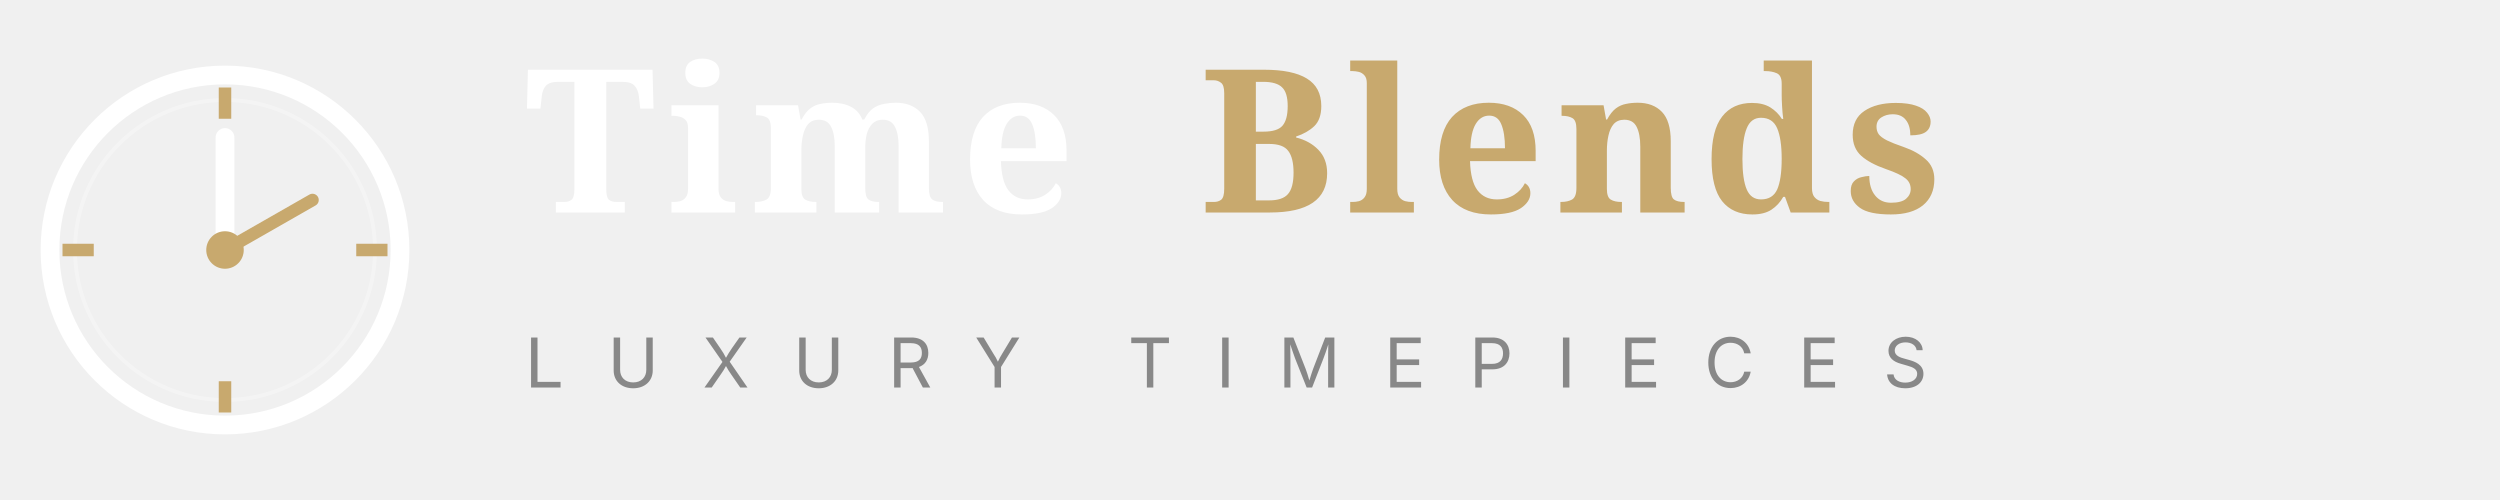
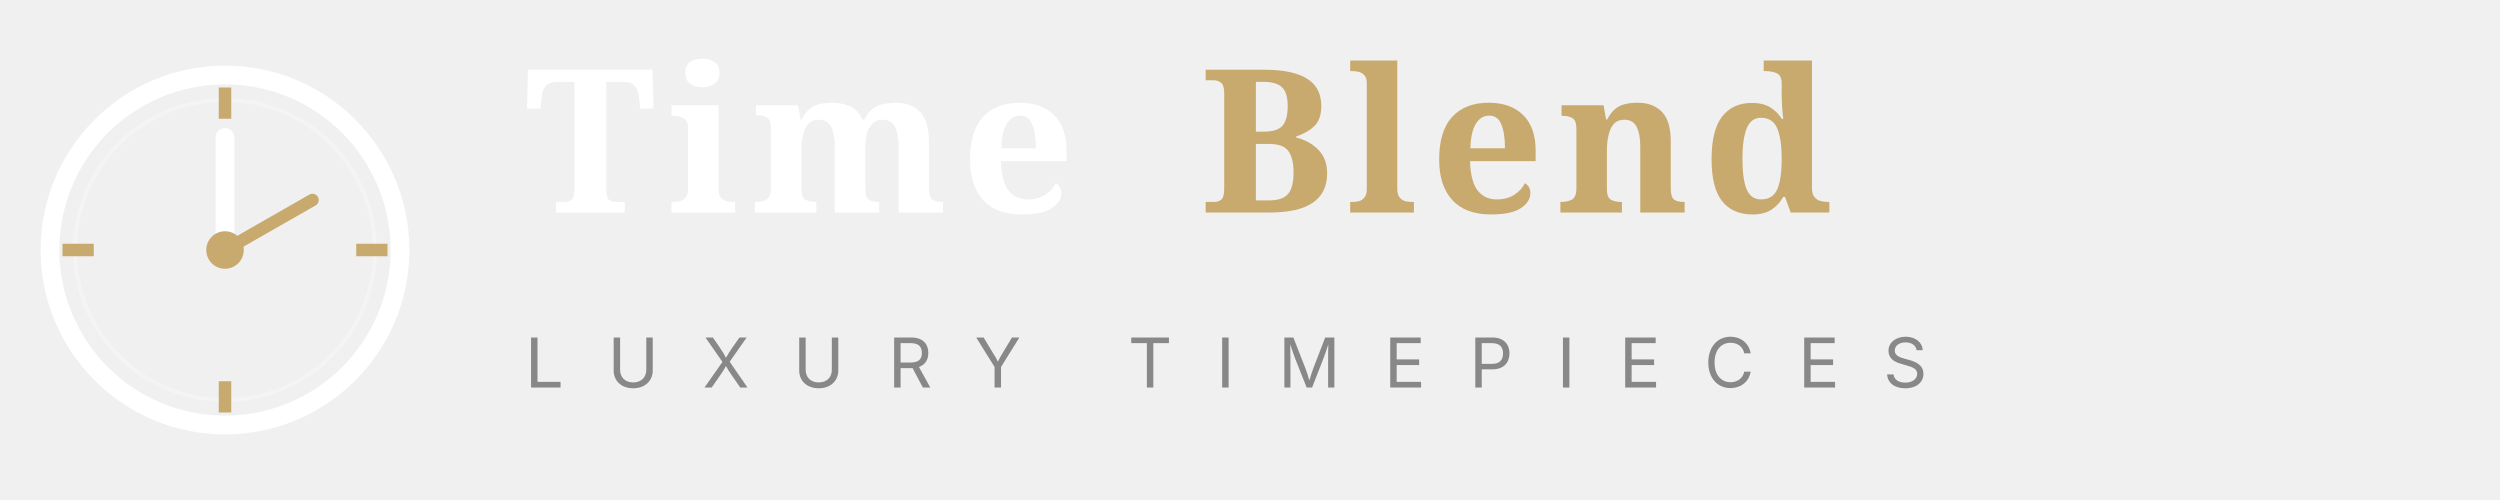
<svg xmlns="http://www.w3.org/2000/svg" viewBox="0 0 200 40" fill="none">
  <circle cx="18" cy="20" r="14" stroke="#ffffff" stroke-width="1.5" fill="none" />
  <circle cx="18" cy="20" r="12" stroke="#ffffff" stroke-width="0.3" fill="none" opacity="0.3" />
  <line x1="18" y1="7" x2="18" y2="9.5" stroke="#c8a96e" stroke-width="1" />
  <line x1="18" y1="30.5" x2="18" y2="33" stroke="#c8a96e" stroke-width="1" />
  <line x1="5" y1="20" x2="7.5" y2="20" stroke="#c8a96e" stroke-width="1" />
  <line x1="28.5" y1="20" x2="31" y2="20" stroke="#c8a96e" stroke-width="1" />
  <line x1="18" y1="20" x2="18" y2="11" stroke="#ffffff" stroke-width="1.5" stroke-linecap="round" />
  <line x1="18" y1="20" x2="25" y2="16" stroke="#c8a96e" stroke-width="1" stroke-linecap="round" />
  <circle cx="18" cy="20" r="1.5" fill="#c8a96e" />
  <text x="42" y="17" font-family="'Playfair Display', Georgia, serif" font-size="16" font-weight="600" fill="#ffffff" letter-spacing="1">Time</text>
-   <text x="96" y="17" font-family="'Playfair Display', Georgia, serif" font-size="16" font-weight="600" fill="#c8a96e" letter-spacing="1">Blends</text>
+   <text x="96" y="17" font-family="'Playfair Display', Georgia, serif" font-size="16" font-weight="600" fill="#c8a96e" letter-spacing="1">Blend</text>
  <text x="42" y="31" font-family="'Inter', sans-serif" font-size="5.5" fill="#888888" letter-spacing="3.5">LUXURY TIMEPIECES</text>
</svg>
